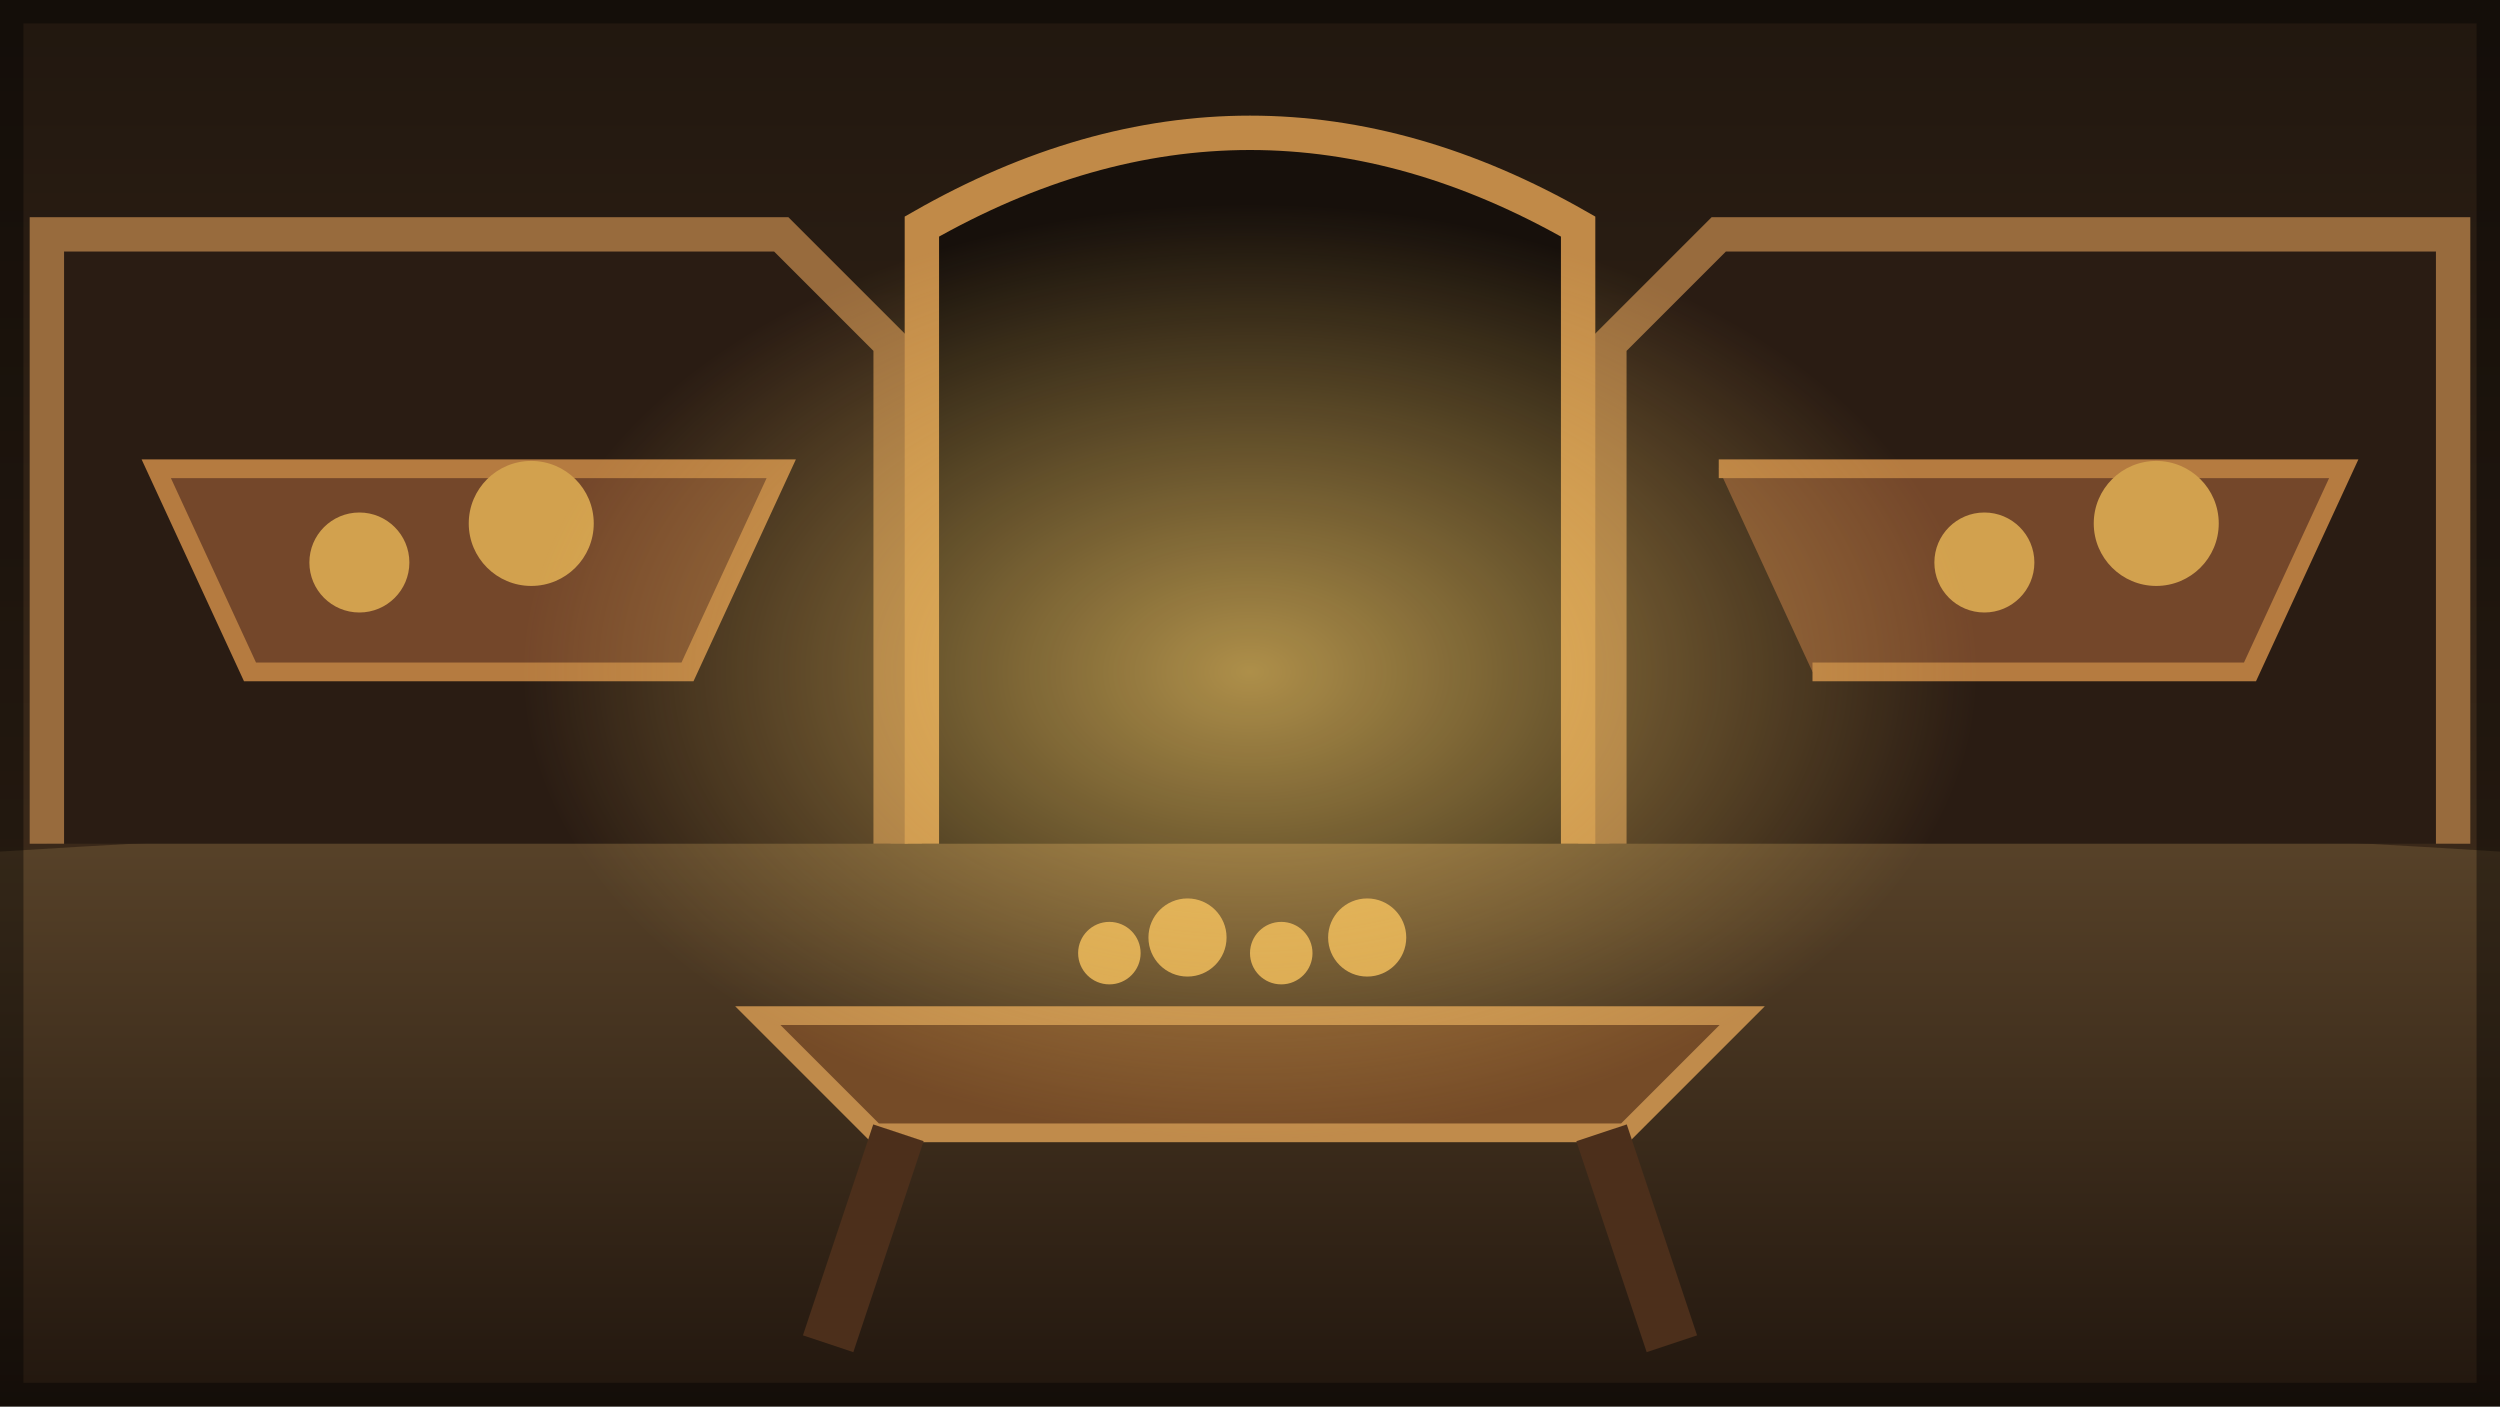
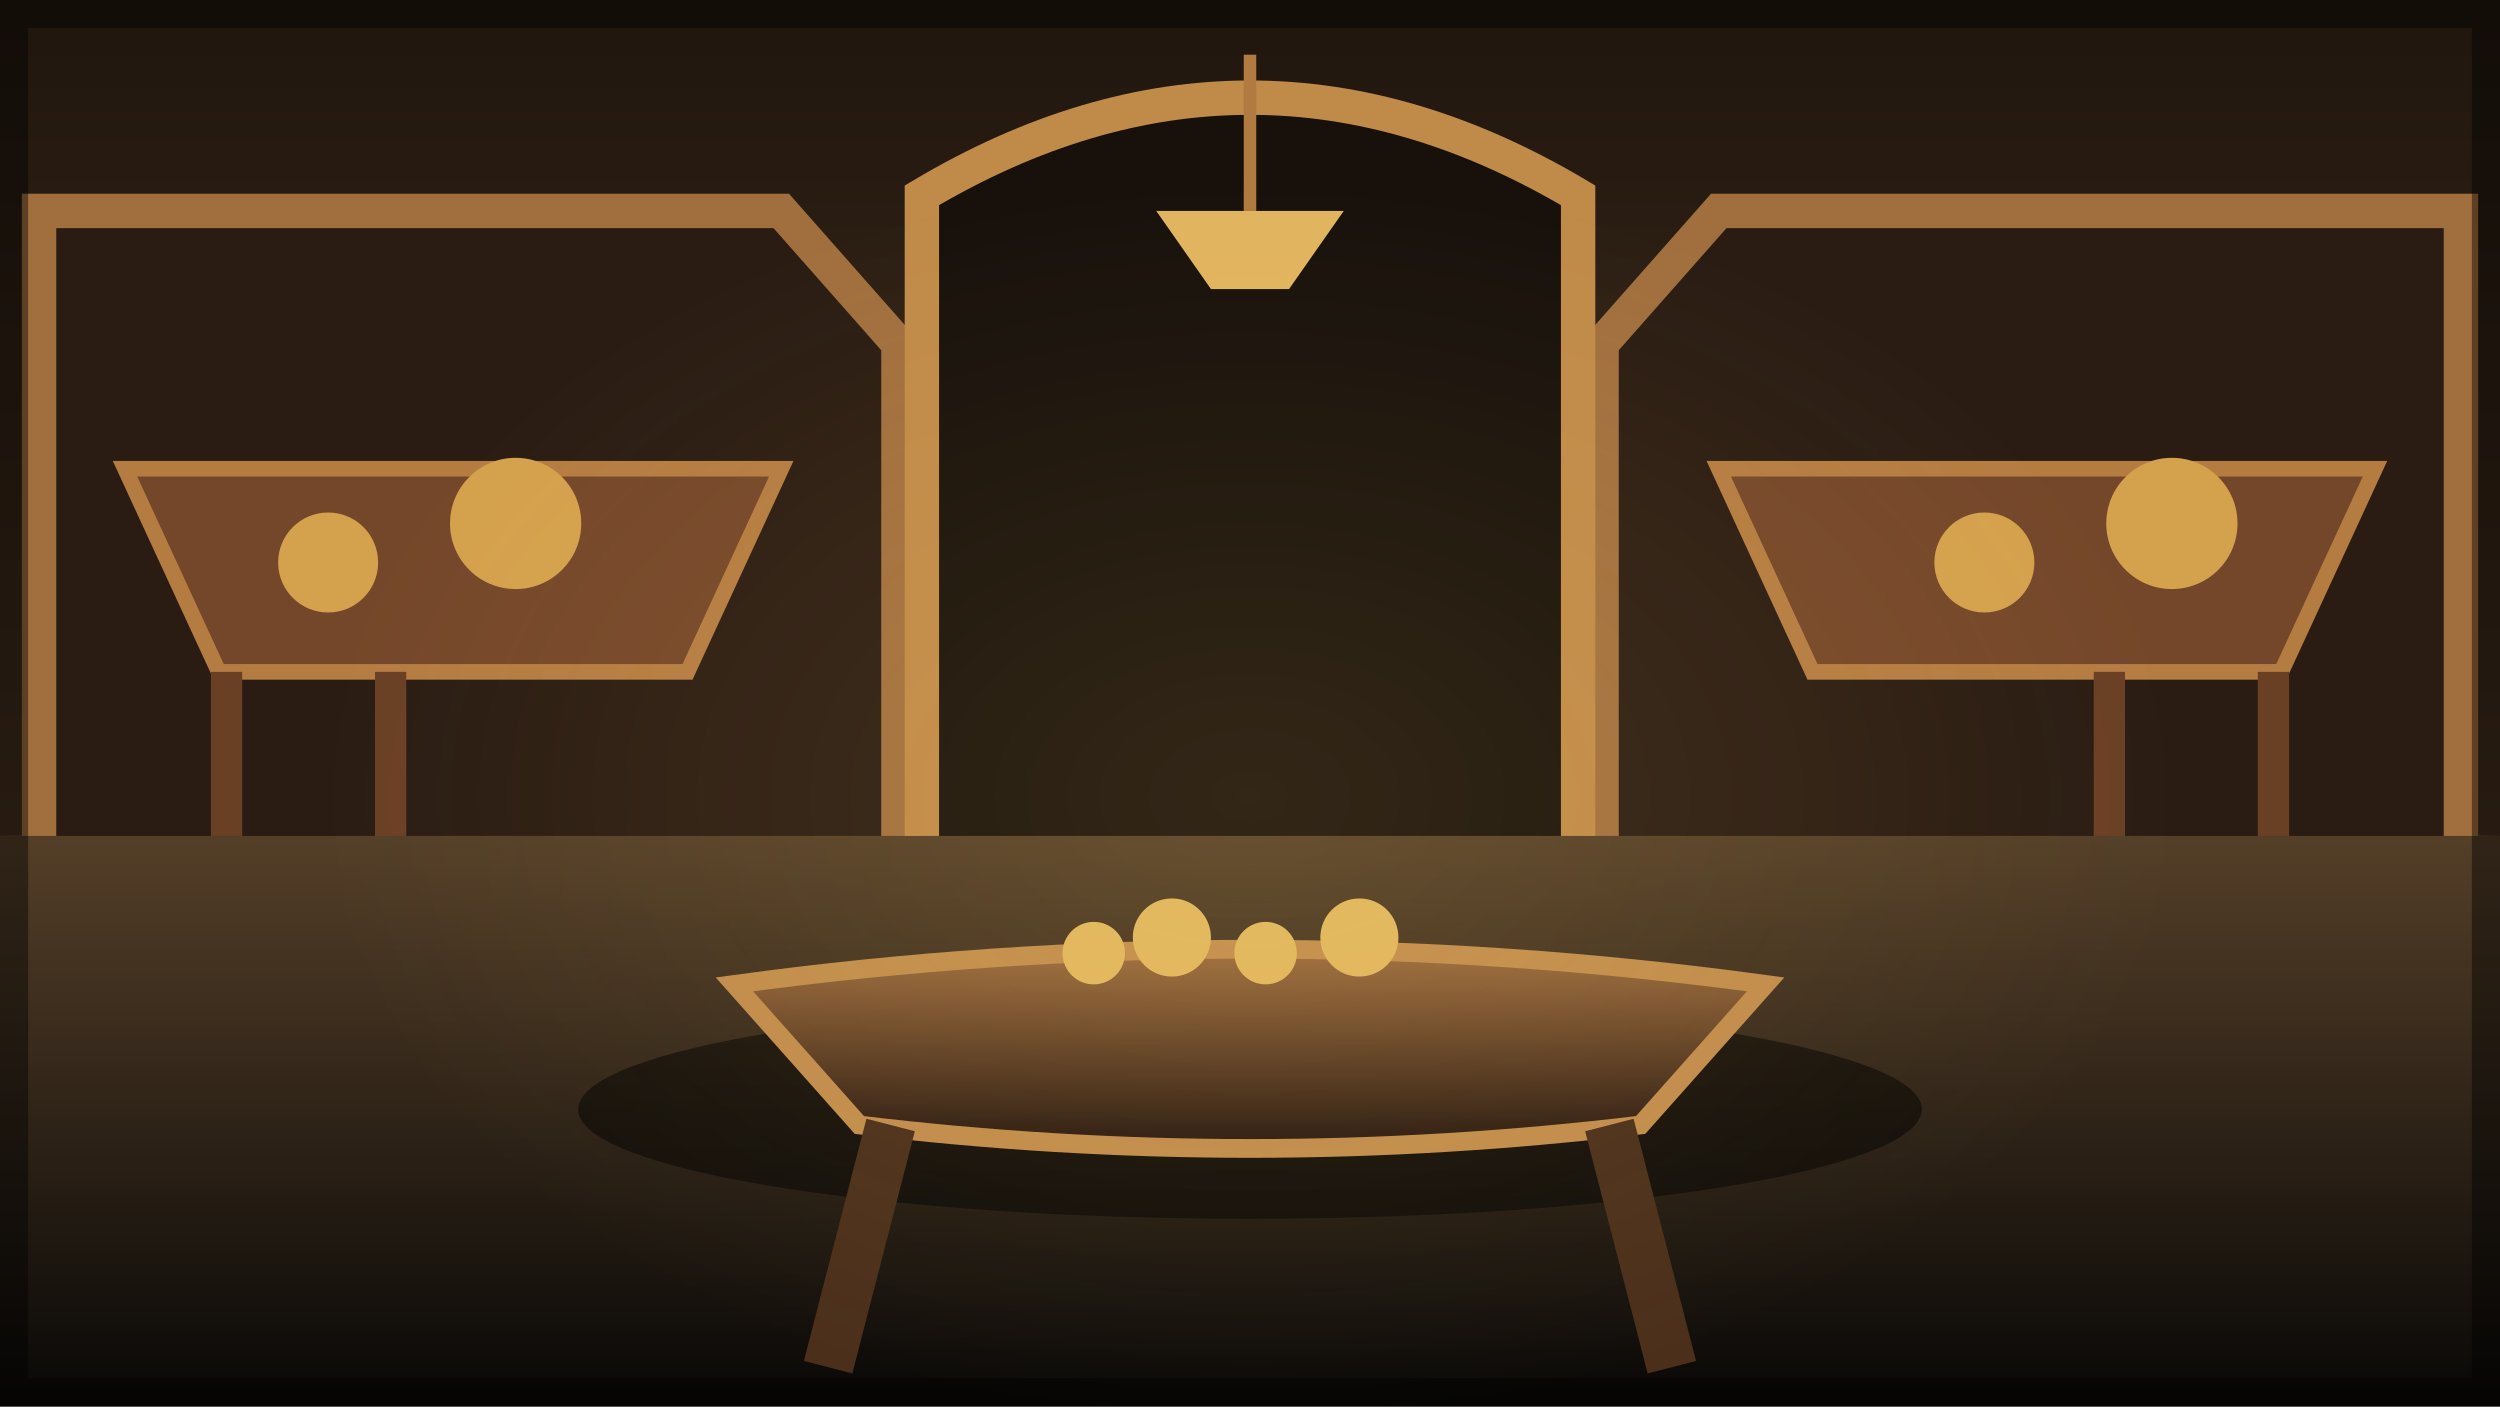
- <svg xmlns="http://www.w3.org/2000/svg" width="1600" height="900" viewBox="0 0 1600 900">
+ <svg xmlns="http://www.w3.org/2000/svg" viewBox="0 0 1600 900">
  <defs>
    <linearGradient id="w" x2="0" y2="1">
-       <stop stop-color="#21170f" />
-       <stop offset="1" stop-color="#4a3420" />
+       <stop stop-color="#20160e" />
+       <stop offset=".7" stop-color="#4a3320" />
+       <stop offset="1" stop-color="#080a0d" />
    </linearGradient>
    <linearGradient id="f" x2="0" y2="1">
-       <stop stop-color="#5a442a" />
-       <stop offset="1" stop-color="#21160e" />
+       <stop stop-color="#59422a" />
+       <stop offset="1" stop-color="#090807" />
    </linearGradient>
-     <radialGradient id="g">
-       <stop stop-color="#ffd36b" stop-opacity=".65" />
+     <linearGradient id="m" x2="0" y2="1">
+       <stop stop-color="#9b6a3d" />
+       <stop offset="1" stop-color="#24150e" />
+     </linearGradient>
+     <radialGradient id="gl">
+       <stop stop-color="#ffd36b" stop-opacity=".55" />
      <stop offset="1" stop-color="#ffd36b" stop-opacity="0" />
    </radialGradient>
+     <filter id="s">
+       <feGaussianBlur stdDeviation="10" />
+     </filter>
  </defs>
  <rect width="1600" height="900" fill="url(#w)" />
-   <path d="M0 545Q800 495 1600 545V900H0Z" fill="url(#f)" />
-   <path d="M30 540V150H500L570 220V540M1030 540V220L1100 150H1570V540" fill="#2a1c13" stroke="#986b3d" stroke-width="22" />
-   <path d="M590 540V145Q800 25 1010 145V540" fill="#17100b" stroke="#c18a48" stroke-width="22" />
-   <path d="M100 300H500L440 430H160ZM1100 300H1500L1440 430H1160" fill="#74472a" stroke="#b57b40" stroke-width="12" />
-   <g fill="#d2a14e">
-     <circle cx="230" cy="360" r="32" />
-     <circle cx="340" cy="335" r="40" />
+   <path d="M0 535Q800 485 1600 535V900H0Z" fill="url(#f)" />
+   <path d="M25 535V135H500L575 220V535M1025 535V220L1100 135H1575V535" fill="#2a1c13" stroke="#a16f3e" stroke-width="22" />
+   <path d="M590 535V125Q800 0 1010 125V535" fill="#17100b" stroke="#c08a49" stroke-width="22" />
+   <g fill="#75472a" stroke="#b57c42" stroke-width="10">
+     <path d="M80 300H500L440 430H140Z" />
+     <path d="M1100 300H1520L1460 430H1160Z" />
+   </g>
+   <g fill="#d4a14d">
+     <circle cx="210" cy="360" r="32" />
+     <circle cx="330" cy="335" r="42" />
    <circle cx="1270" cy="360" r="32" />
-     <circle cx="1380" cy="335" r="40" />
+     <circle cx="1390" cy="335" r="42" />
  </g>
-   <path d="M485 650H1115L1040 725H560Z" fill="#754b27" stroke="#c08b4b" stroke-width="12" />
-   <path d="M575 725L530 860M1025 725L1070 860" stroke="#4c2f1b" stroke-width="34" />
-   <g fill="#d4a34f">
-     <circle cx="710" cy="610" r="20" />
-     <circle cx="760" cy="600" r="25" />
-     <circle cx="820" cy="610" r="20" />
-     <circle cx="875" cy="600" r="25" />
+   <path d="M145 430V535M250 430V535M1350 430V535M1455 430V535" stroke="#6a4025" stroke-width="20" />
+   <ellipse cx="800" cy="710" rx="430" ry="70" fill="#000" opacity=".52" />
+   <path d="M470 630Q800 585 1130 630L1050 720Q800 750 550 720Z" fill="url(#m)" stroke="#c18c4c" stroke-width="12" />
+   <path d="M570 720L530 875M1030 720L1070 875" stroke="#4b2f1b" stroke-width="32" />
+   <g fill="#e0b65e">
+     <circle cx="700" cy="610" r="20" />
+     <circle cx="750" cy="600" r="25" />
+     <circle cx="810" cy="610" r="20" />
+     <circle cx="870" cy="600" r="25" />
  </g>
-   <ellipse cx="800" cy="430" rx="470" ry="300" fill="url(#g)" />
-   <rect width="1600" height="900" fill="none" stroke="#000" stroke-opacity=".4" stroke-width="30" />
+   <path d="M800 35V135" stroke="#b07a40" stroke-width="8" />
+   <path d="M740 135H860L825 185H775Z" fill="#e1b45f" />
+   <ellipse cx="800" cy="510" rx="600" ry="400" fill="url(#gl)" opacity=".22" />
+   <rect width="1600" height="900" fill="none" stroke="#000" stroke-width="36" stroke-opacity=".42" />
</svg>
